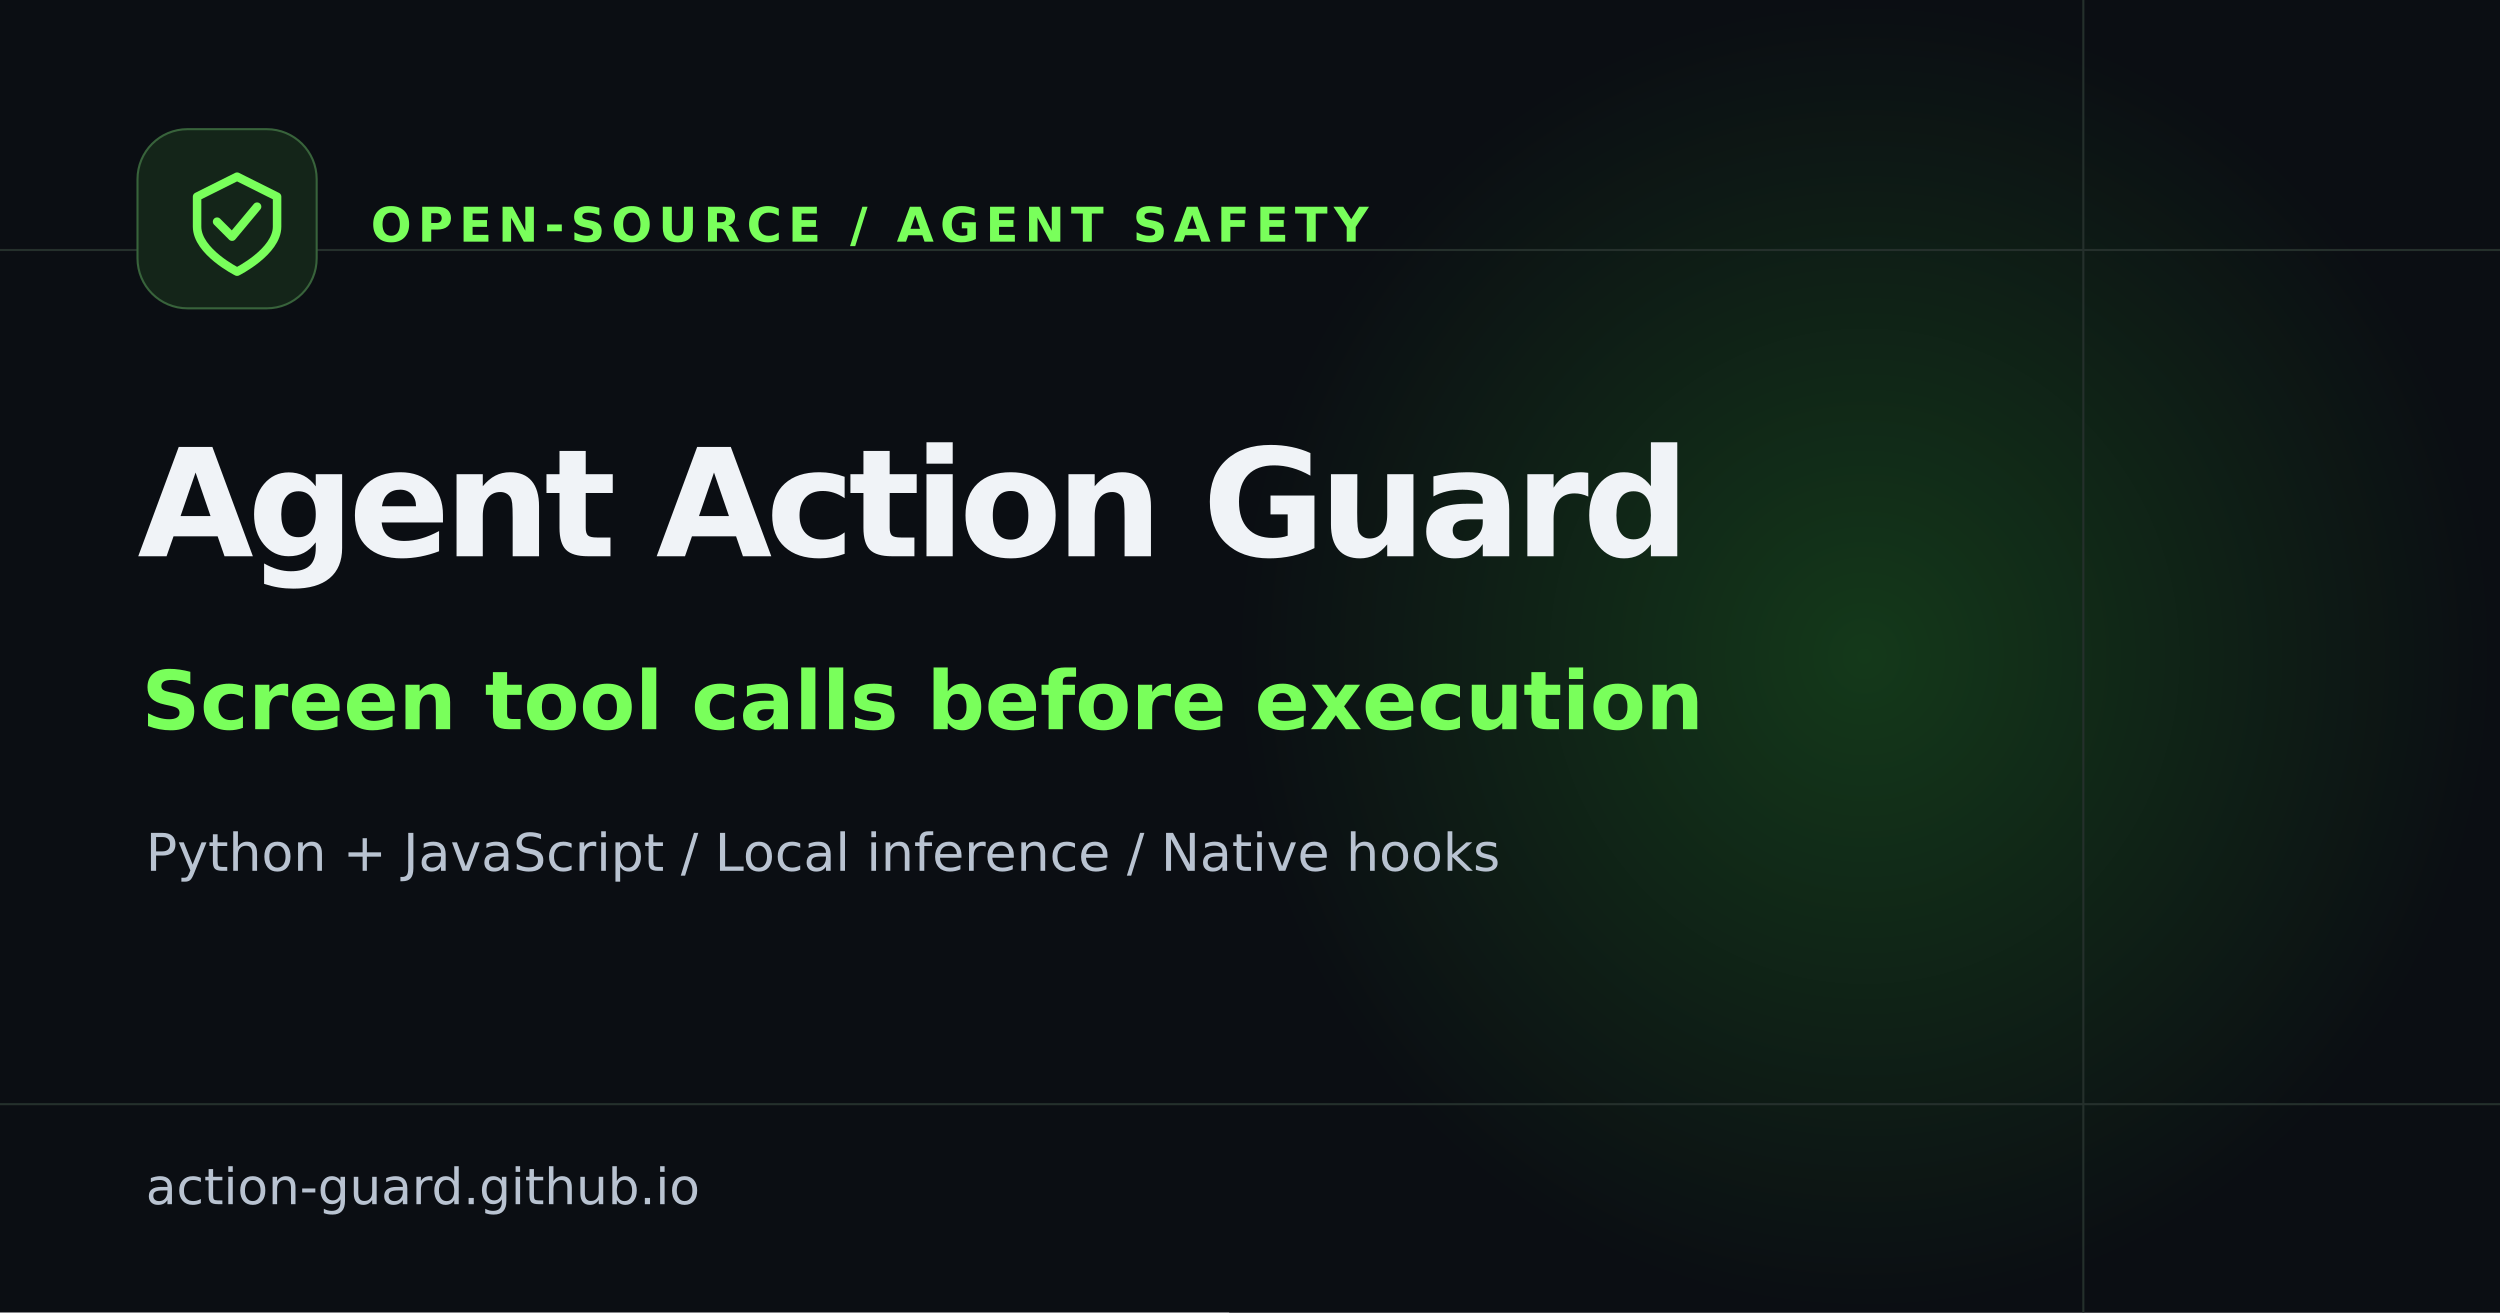
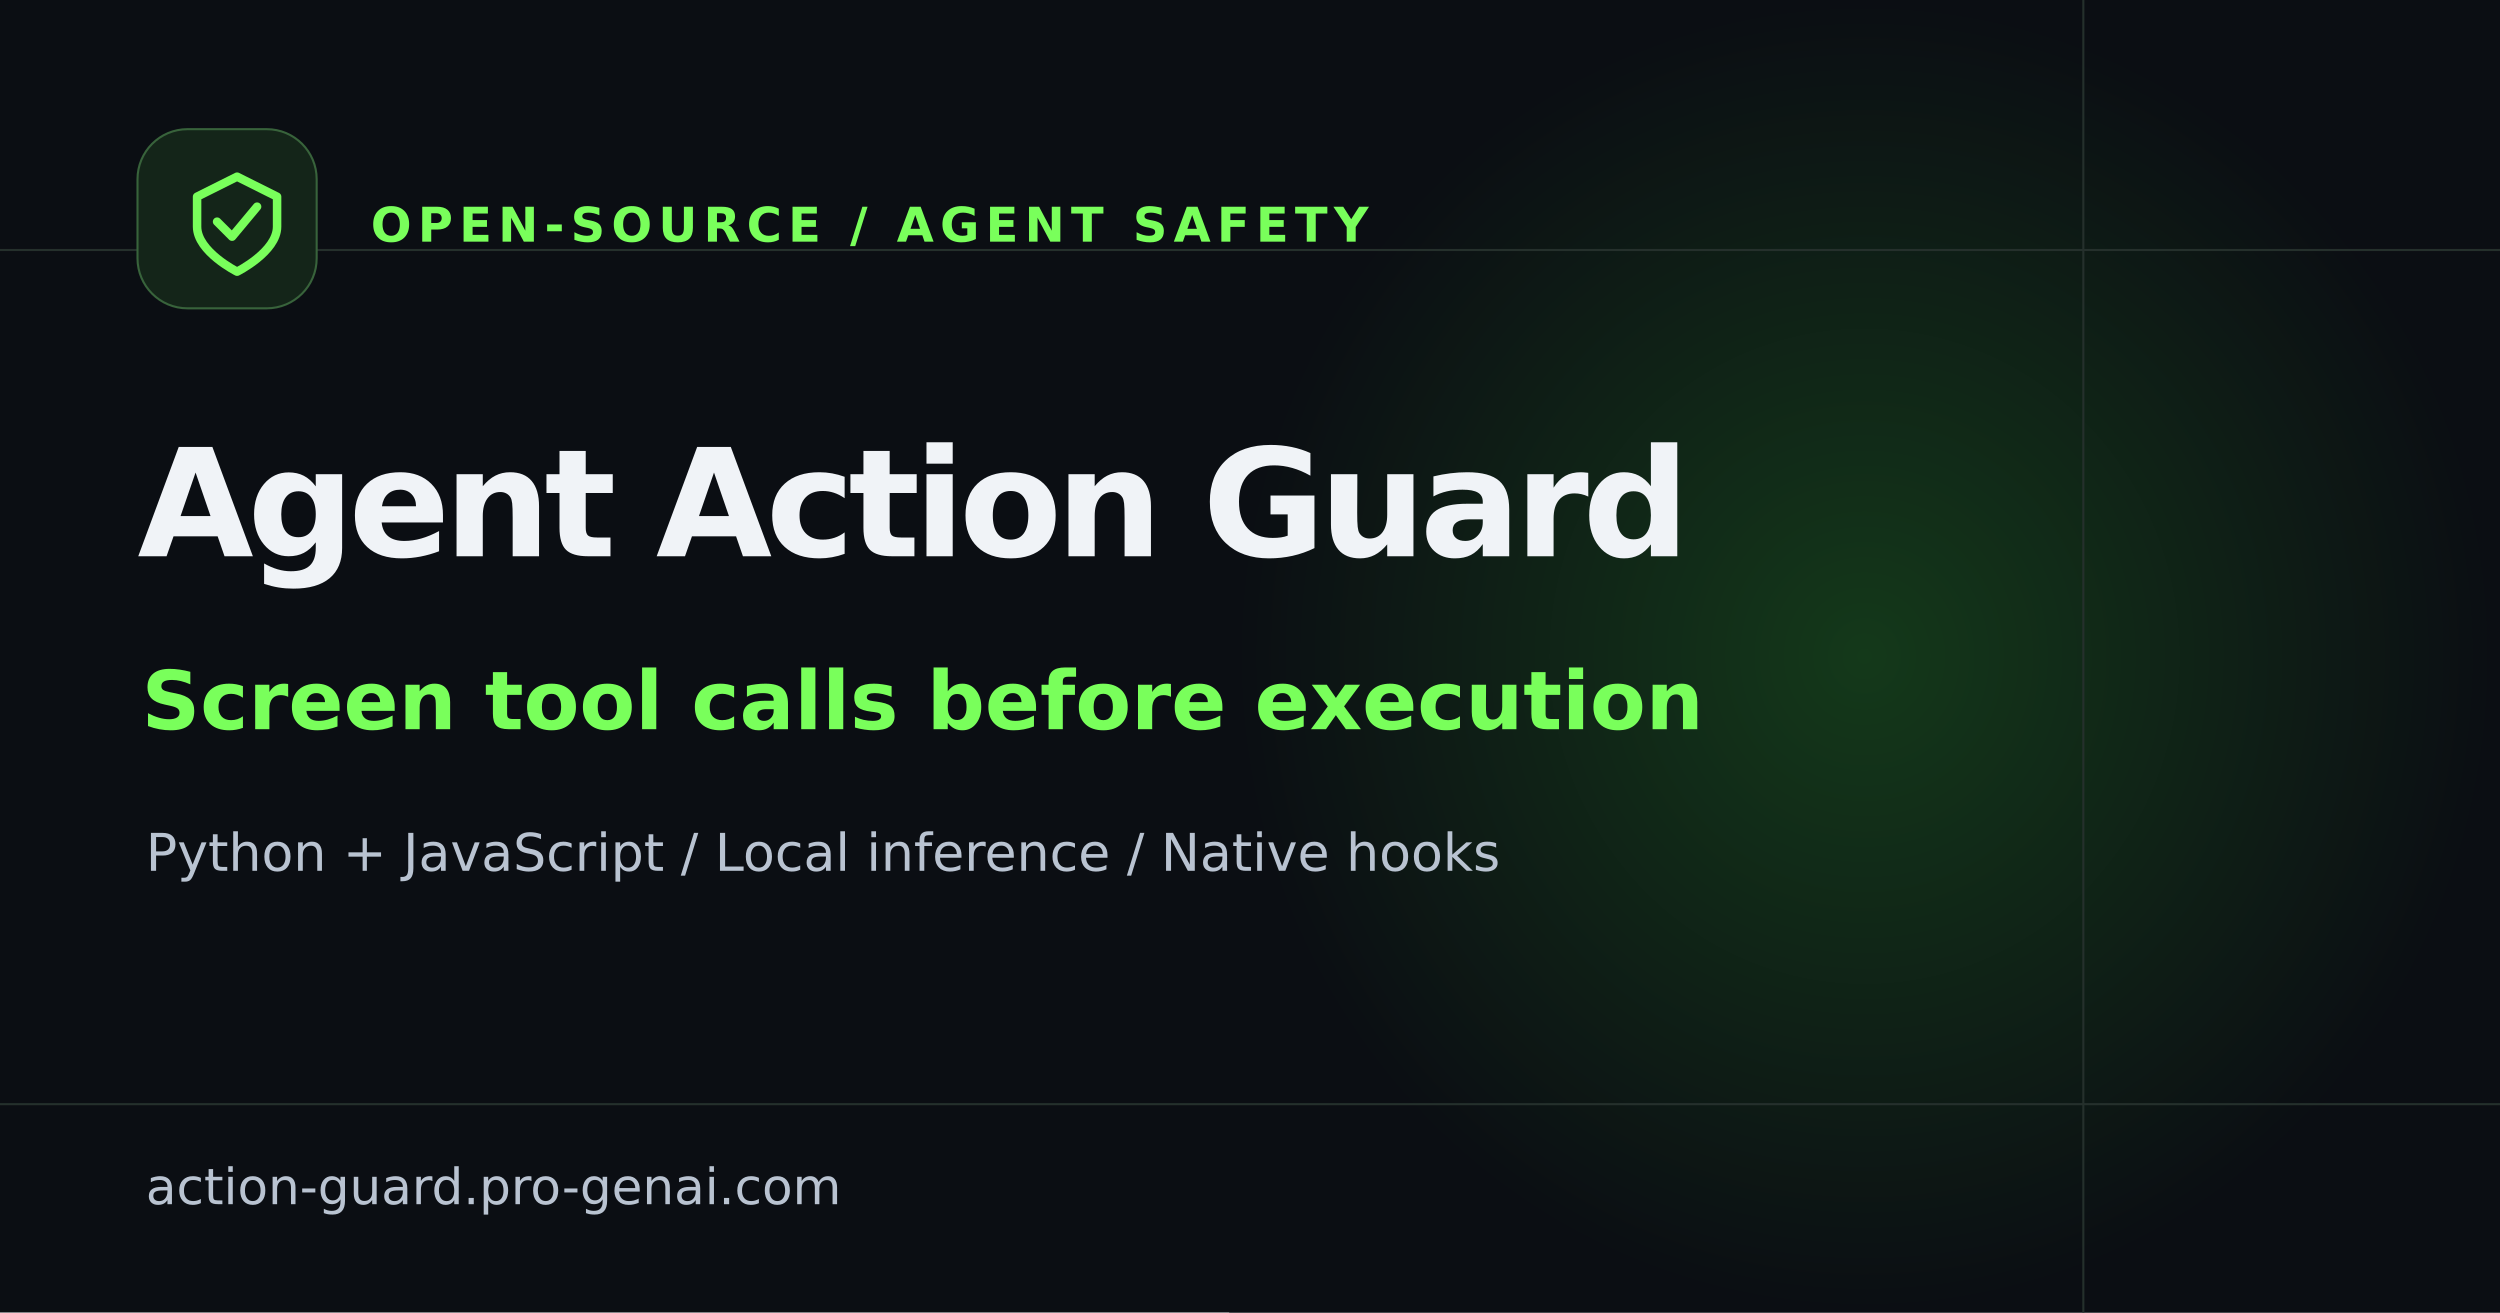
<svg xmlns="http://www.w3.org/2000/svg" width="1200" height="630" viewBox="0 0 1200 630">
  <defs>
    <radialGradient id="glow">
      <stop stop-color="#14391a" />
      <stop offset="1" stop-color="#0b0e13" />
    </radialGradient>
  </defs>
  <rect width="1200" height="630" fill="#0b0e13" />
  <rect x="590" width="610" height="630" fill="url(#glow)" />
  <path d="M0 530H1200M0 120H1200M1000 0V630" stroke="#25302c" />
  <rect x="66" y="62" width="86" height="86" rx="24" fill="#142519" stroke="#38633b" />
  <g transform="translate(85 80) scale(2.4)" fill="none" stroke="#79ff5b" stroke-width="1.7" stroke-linecap="round" stroke-linejoin="round">
    <path d="M12 2 20 6v6c0 5-8 9-8 9s-8-4-8-9V6l8-4Z" />
    <path d="m8 11 3 3 5-6" />
  </g>
  <g font-family="DejaVu Sans,Arial,sans-serif">
    <text x="178" y="116" fill="#79ff5b" font-size="23" font-weight="bold" letter-spacing="3">OPEN-SOURCE / AGENT SAFETY</text>
    <text x="66" y="267" fill="#f0f3f7" font-size="72" font-weight="bold" letter-spacing="-3">Agent Action Guard</text>
    <text x="68" y="350" fill="#79ff5b" font-size="39" font-weight="bold">Screen tool calls before execution</text>
    <text x="70" y="418" fill="#b9c3d1" font-size="25">Python + JavaScript / Local inference / Native hooks</text>
-     <text x="70" y="578" fill="#b9c3d1" font-size="24">action-guard.github.io</text>
+     <text x="70" y="578" fill="#b9c3d1" font-size="24">action-guard.pro-genai.com</text>
  </g>
</svg>
